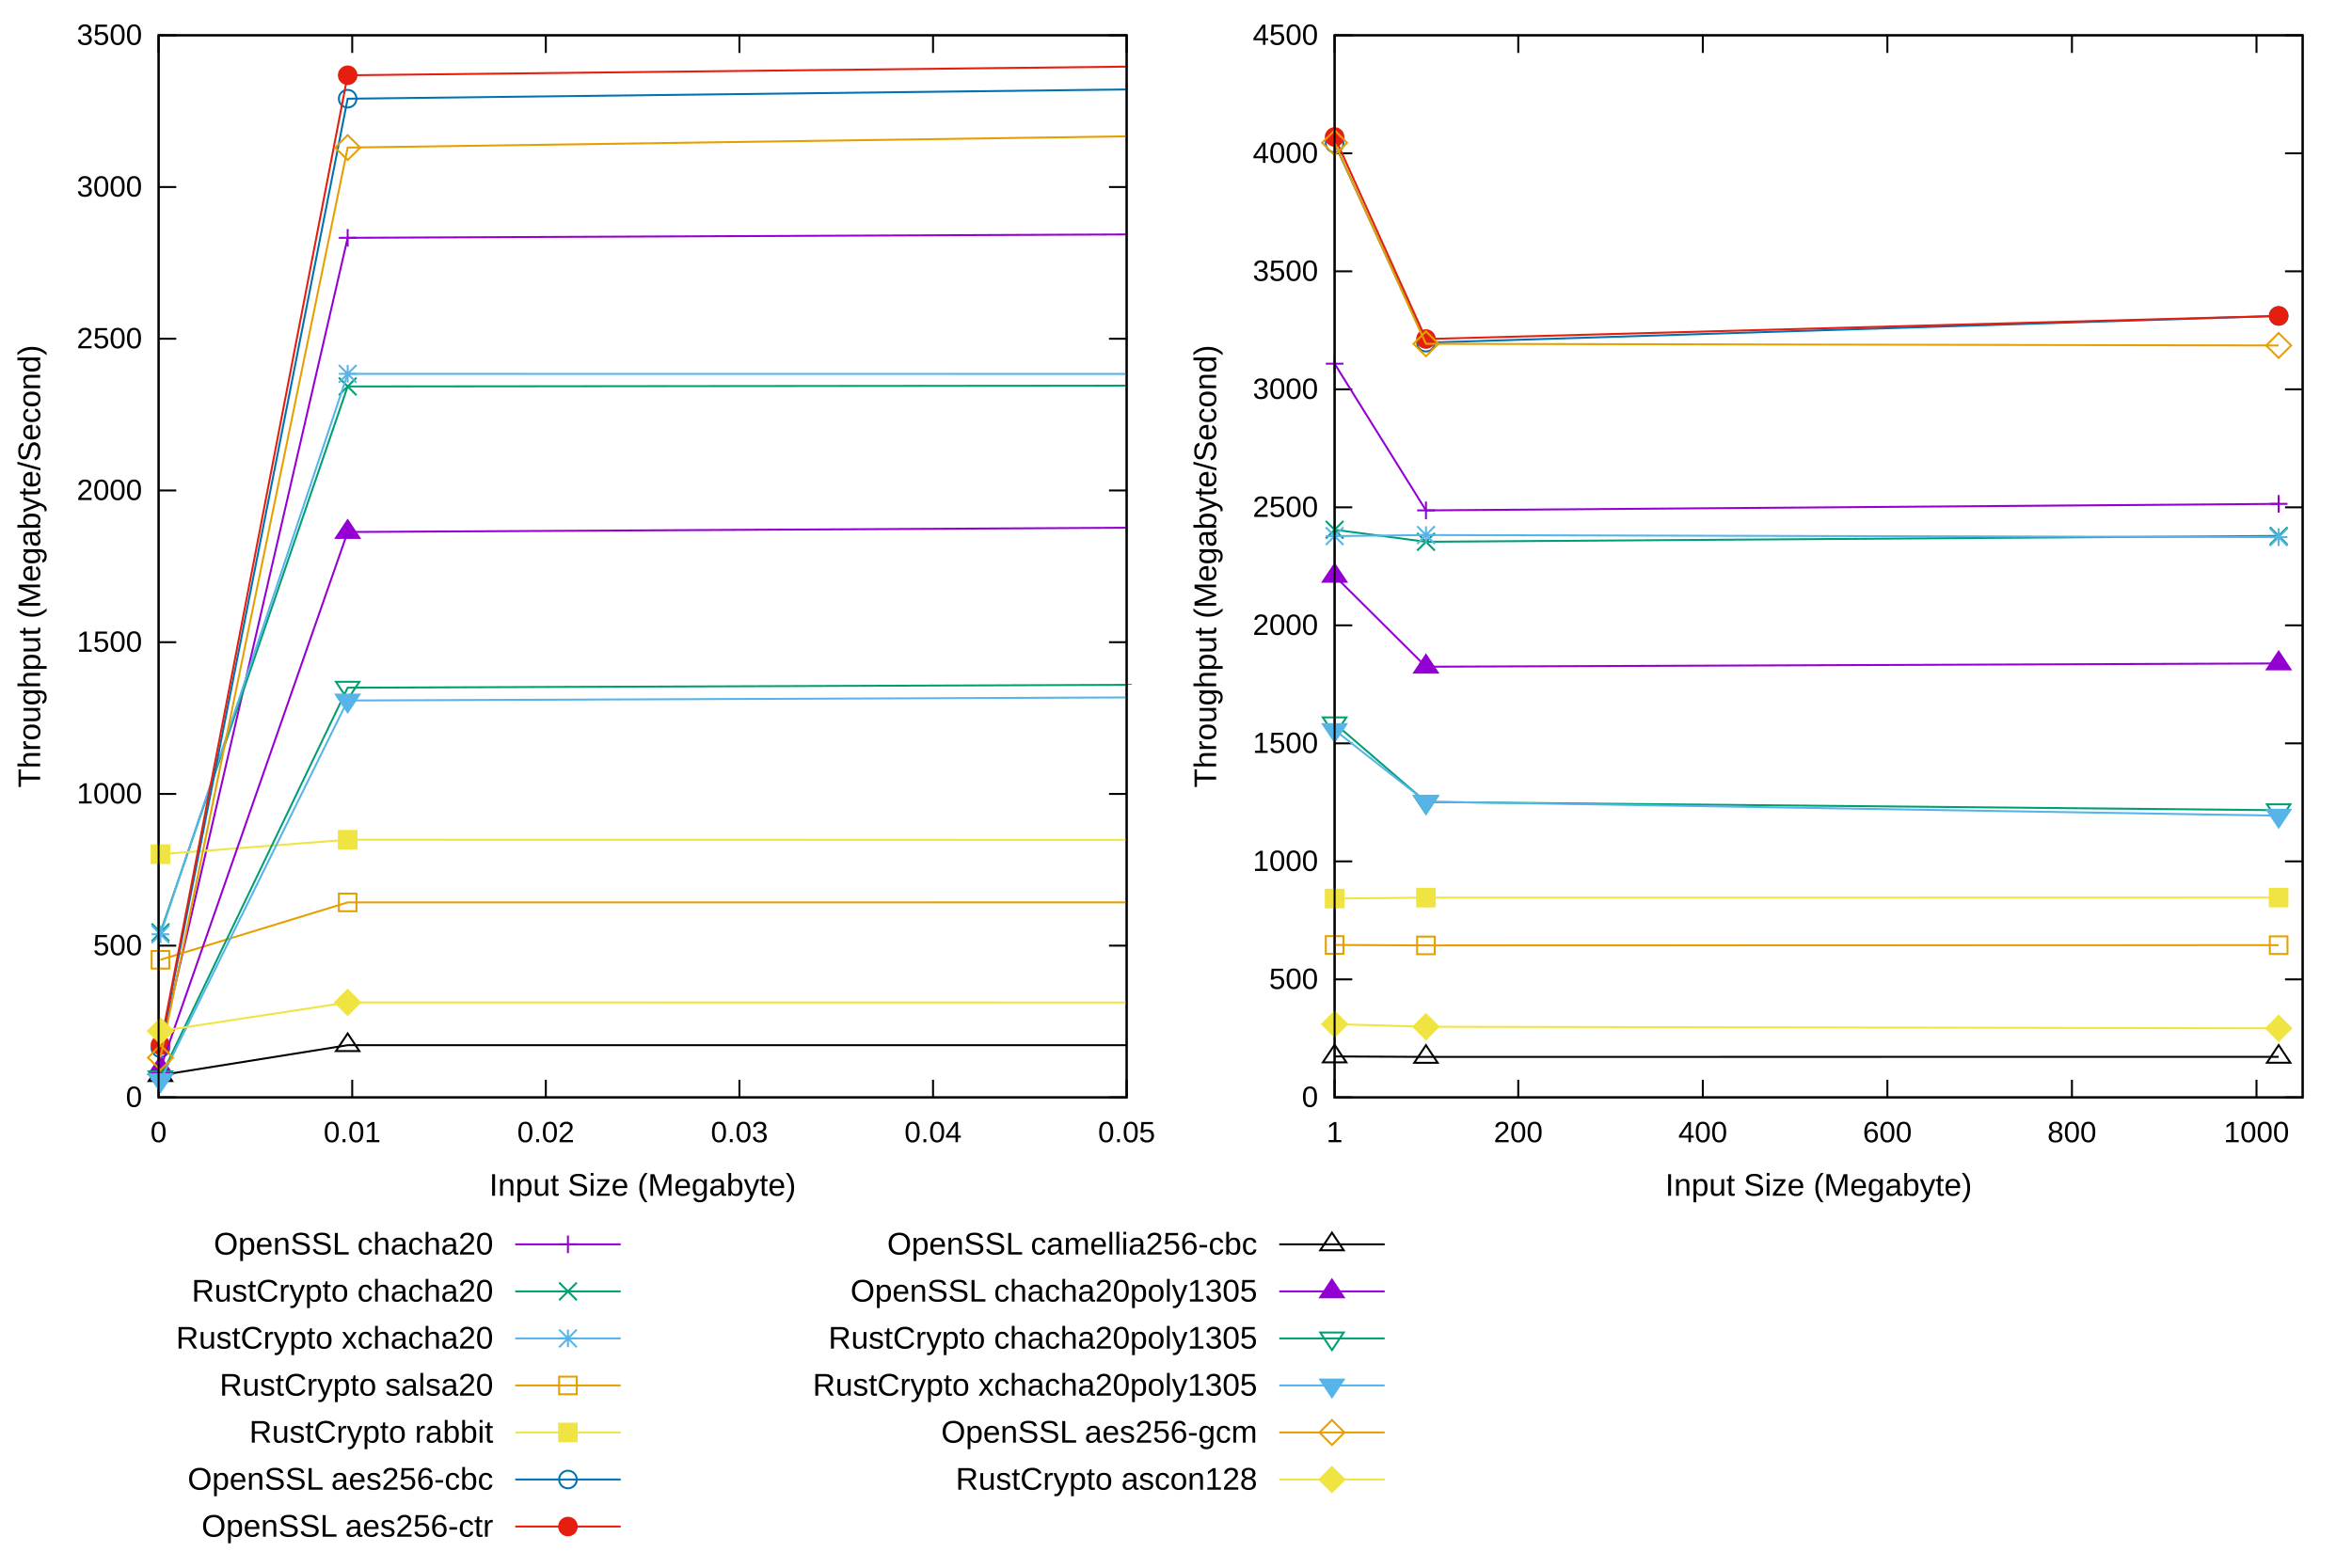
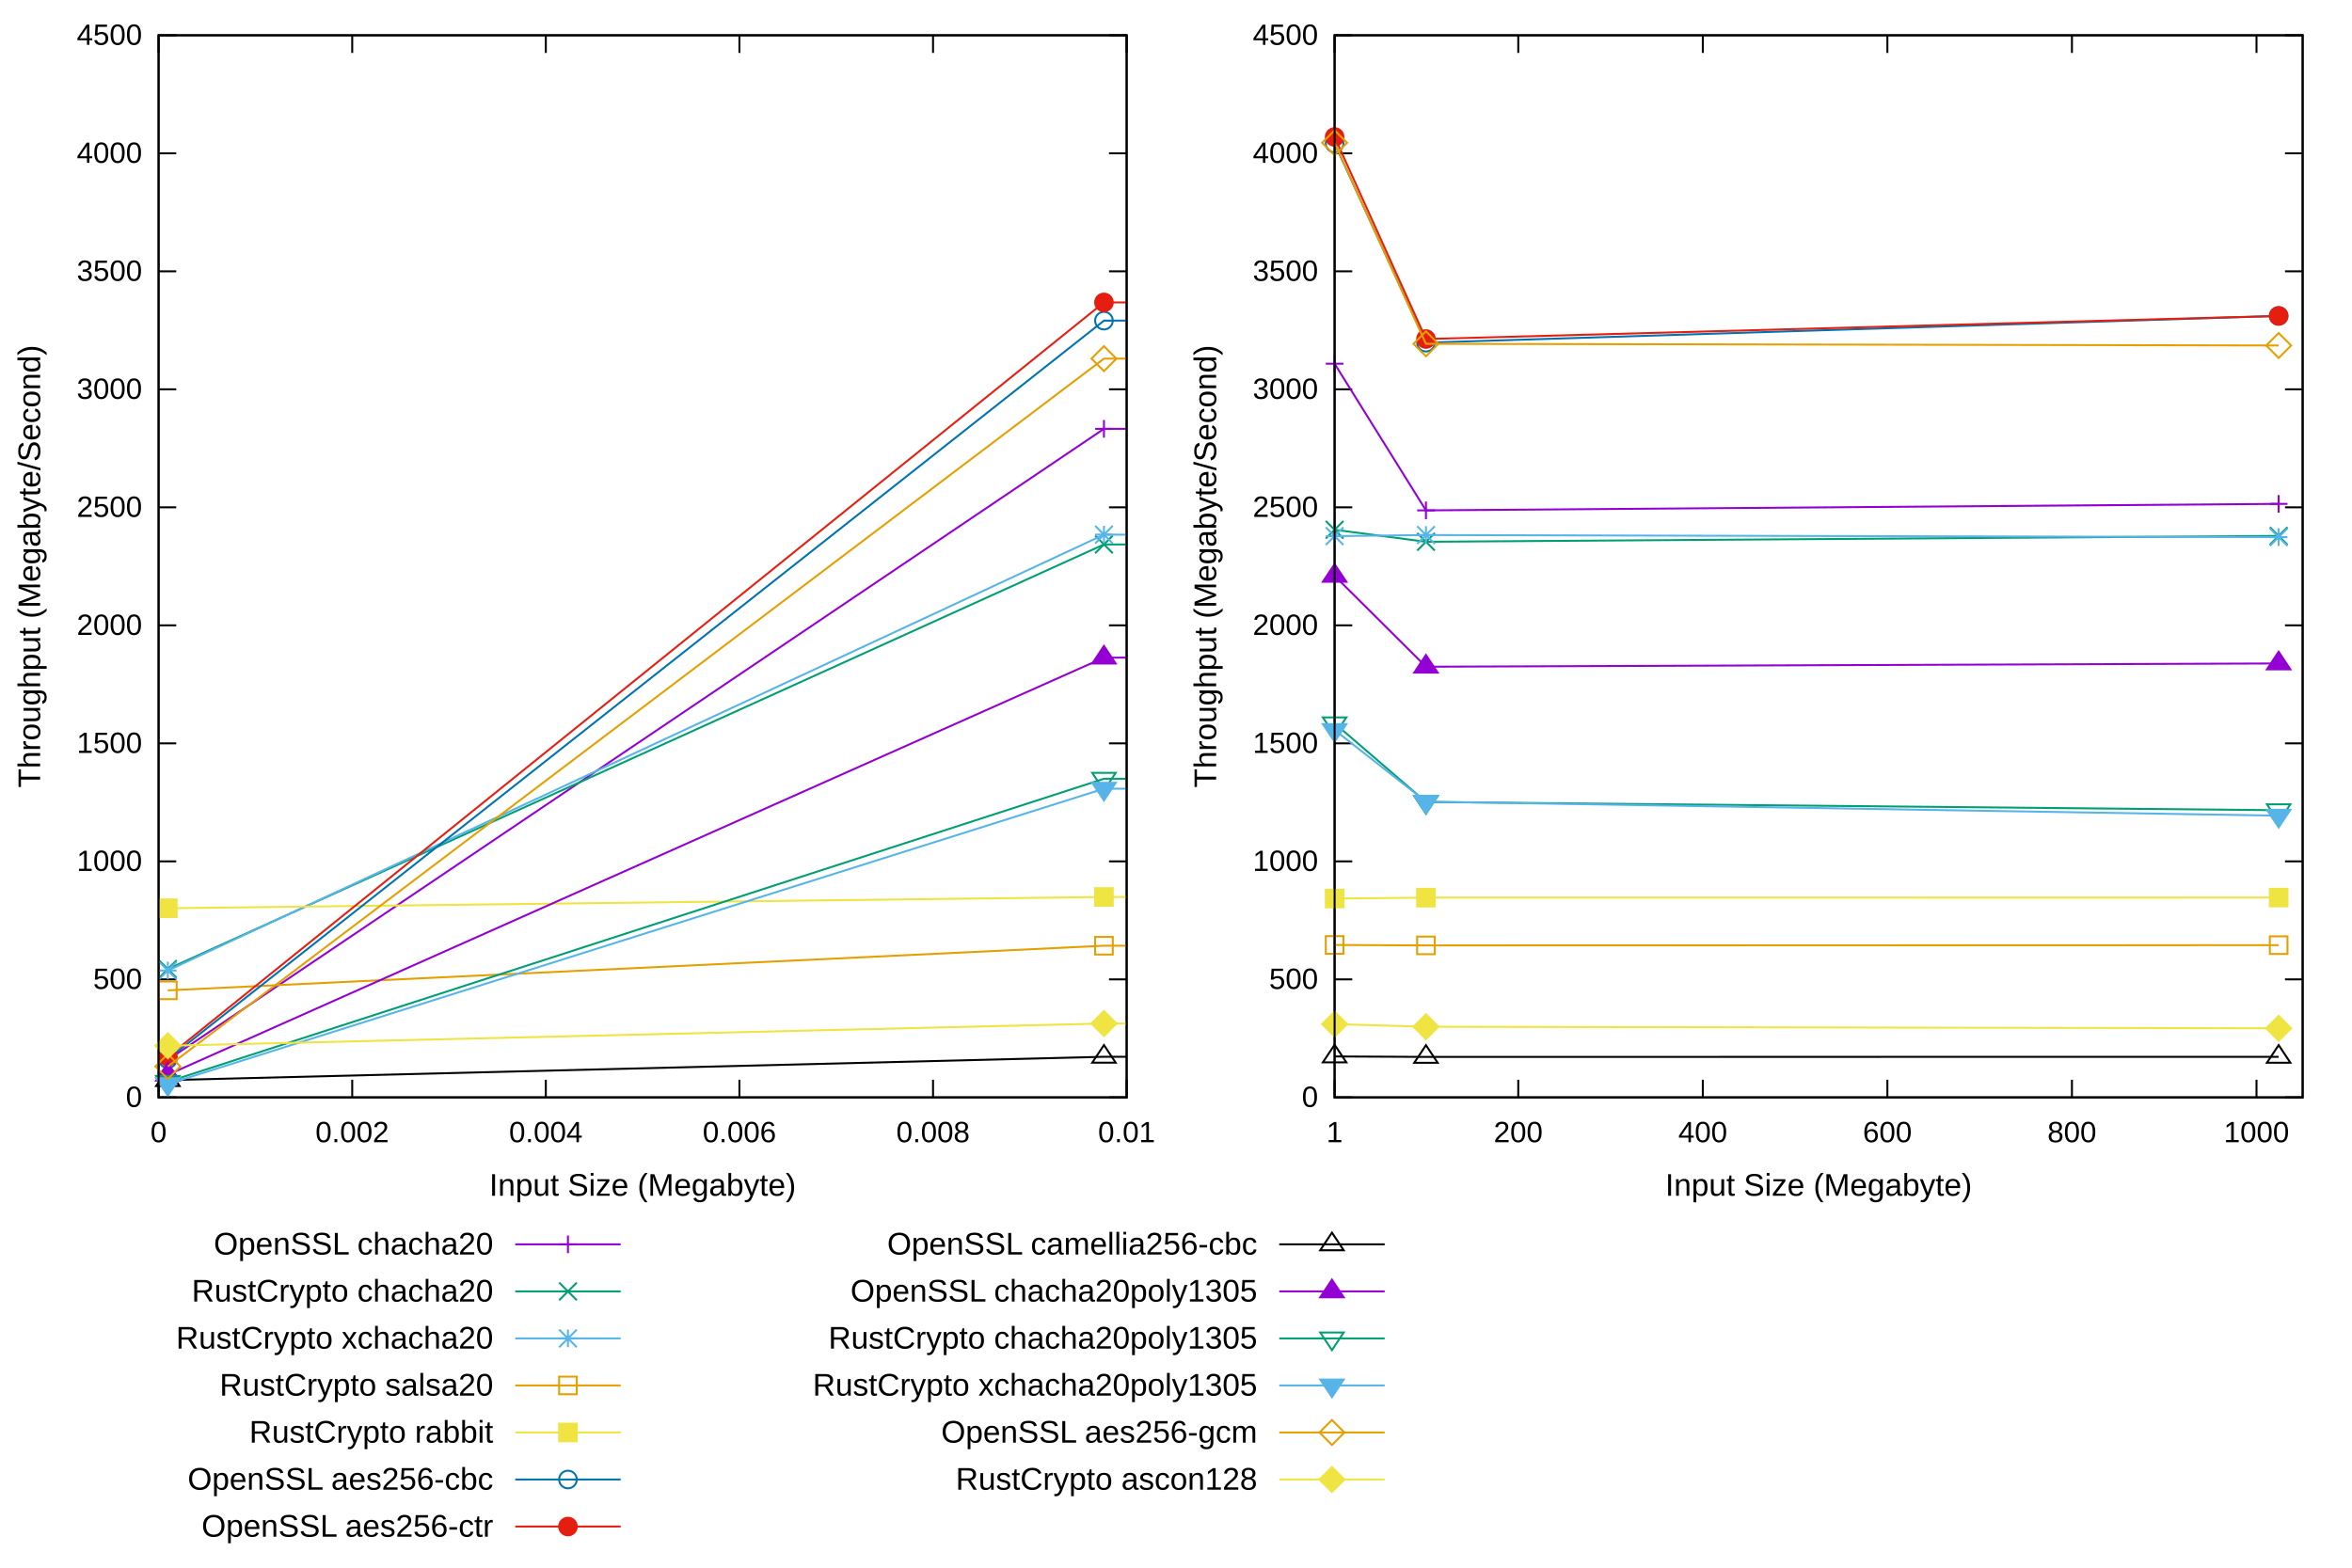
<svg xmlns="http://www.w3.org/2000/svg" xmlns:xlink="http://www.w3.org/1999/xlink" width="1200" height="800" viewBox="0 0 1200 800">
  <g id="gnuplot_canvas">
    <rect x="0" y="0" width="1200" height="800" fill="none" />
    <defs>
      <circle id="gpDot" r="0.5" stroke-width="0.5" stroke="currentColor" />
      <path id="gpPt0" stroke-width="0.222" stroke="currentColor" d="M-1,0 h2 M0,-1 v2" />
      <path id="gpPt1" stroke-width="0.222" stroke="currentColor" d="M-1,-1 L1,1 M1,-1 L-1,1" />
      <path id="gpPt2" stroke-width="0.222" stroke="currentColor" d="M-1,0 L1,0 M0,-1 L0,1 M-1,-1 L1,1 M-1,1 L1,-1" />
      <rect id="gpPt3" stroke-width="0.222" stroke="currentColor" x="-1" y="-1" width="2" height="2" />
      <rect id="gpPt4" stroke-width="0.222" stroke="currentColor" fill="currentColor" x="-1" y="-1" width="2" height="2" />
      <circle id="gpPt5" stroke-width="0.222" stroke="currentColor" cx="0" cy="0" r="1" />
      <use xlink:href="#gpPt5" id="gpPt6" fill="currentColor" stroke="none" />
      <path id="gpPt7" stroke-width="0.222" stroke="currentColor" d="M0,-1.33 L-1.33,0.67 L1.33,0.67 z" />
      <use xlink:href="#gpPt7" id="gpPt8" fill="currentColor" stroke="none" />
      <use xlink:href="#gpPt7" id="gpPt9" stroke="currentColor" transform="rotate(180)" />
      <use xlink:href="#gpPt9" id="gpPt10" fill="currentColor" stroke="none" />
      <use xlink:href="#gpPt3" id="gpPt11" stroke="currentColor" transform="rotate(45)" />
      <use xlink:href="#gpPt11" id="gpPt12" fill="currentColor" stroke="none" />
      <path id="gpPt13" stroke-width="0.222" stroke="currentColor" d="M0,1.330 L1.265,0.411 L0.782,-1.067 L-0.782,-1.076 L-1.265,0.411 z" />
      <use xlink:href="#gpPt13" id="gpPt14" fill="currentColor" stroke="none" />
      <filter id="textbox" filterUnits="objectBoundingBox" x="0" y="0" height="1" width="1">
        <feFlood flood-color="white" flood-opacity="1" result="bgnd" />
        <feComposite in="SourceGraphic" in2="bgnd" operator="atop" />
      </filter>
      <filter id="greybox" filterUnits="objectBoundingBox" x="0" y="0" height="1" width="1">
        <feFlood flood-color="lightgrey" flood-opacity="1" result="grey" />
        <feComposite in="SourceGraphic" in2="grey" operator="atop" />
      </filter>
    </defs>
    <g fill="none" color="white" stroke="black" stroke-width="1.00" stroke-linecap="butt" stroke-linejoin="miter">
</g>
    <g fill="none" color="black" stroke="currentColor" stroke-width="1.00" stroke-linecap="butt" stroke-linejoin="miter">
      <path stroke="black" d="M80.92,560.00 L89.92,560.00 M574.82,560.00 L565.82,560.00  " />
      <g transform="translate(72.53,564.88)" stroke="none" fill="black" font-family="Arial" font-size="15.00" text-anchor="end">
        <text>
          <tspan font-family="Arial"> 0</tspan>
        </text>
      </g>
    </g>
    <g fill="none" color="black" stroke="currentColor" stroke-width="1.00" stroke-linecap="butt" stroke-linejoin="miter">
-       <path stroke="black" d="M80.92,482.57 L89.92,482.57 M574.82,482.57 L565.82,482.57  " />
-       <g transform="translate(72.53,487.45)" stroke="none" fill="black" font-family="Arial" font-size="15.00" text-anchor="end">
+       <path stroke="black" d="M80.92,499.78 L89.92,499.78 M574.82,499.78 L565.82,499.78  " />
+       <g transform="translate(72.53,504.66)" stroke="none" fill="black" font-family="Arial" font-size="15.00" text-anchor="end">
        <text>
          <tspan font-family="Arial"> 500</tspan>
        </text>
      </g>
    </g>
    <g fill="none" color="black" stroke="currentColor" stroke-width="1.00" stroke-linecap="butt" stroke-linejoin="miter">
-       <path stroke="black" d="M80.92,405.15 L89.92,405.15 M574.82,405.15 L565.82,405.15  " />
-       <g transform="translate(72.53,410.03)" stroke="none" fill="black" font-family="Arial" font-size="15.00" text-anchor="end">
+       <path stroke="black" d="M80.92,439.56 L89.92,439.56 M574.82,439.56 L565.82,439.56  " />
+       <g transform="translate(72.53,444.44)" stroke="none" fill="black" font-family="Arial" font-size="15.00" text-anchor="end">
        <text>
          <tspan font-family="Arial"> 1000</tspan>
        </text>
      </g>
    </g>
    <g fill="none" color="black" stroke="currentColor" stroke-width="1.00" stroke-linecap="butt" stroke-linejoin="miter">
-       <path stroke="black" d="M80.92,327.72 L89.92,327.72 M574.82,327.72 L565.82,327.72  " />
-       <g transform="translate(72.53,332.60)" stroke="none" fill="black" font-family="Arial" font-size="15.00" text-anchor="end">
+       <path stroke="black" d="M80.92,379.34 L89.92,379.34 M574.82,379.34 L565.82,379.34  " />
+       <g transform="translate(72.53,384.22)" stroke="none" fill="black" font-family="Arial" font-size="15.00" text-anchor="end">
        <text>
          <tspan font-family="Arial"> 1500</tspan>
        </text>
      </g>
    </g>
    <g fill="none" color="black" stroke="currentColor" stroke-width="1.00" stroke-linecap="butt" stroke-linejoin="miter">
-       <path stroke="black" d="M80.92,250.29 L89.92,250.29 M574.82,250.29 L565.82,250.29  " />
-       <g transform="translate(72.53,255.17)" stroke="none" fill="black" font-family="Arial" font-size="15.00" text-anchor="end">
+       <path stroke="black" d="M80.92,319.12 L89.92,319.12 M574.82,319.12 L565.82,319.12  " />
+       <g transform="translate(72.53,324.00)" stroke="none" fill="black" font-family="Arial" font-size="15.00" text-anchor="end">
        <text>
          <tspan font-family="Arial"> 2000</tspan>
        </text>
      </g>
    </g>
    <g fill="none" color="black" stroke="currentColor" stroke-width="1.00" stroke-linecap="butt" stroke-linejoin="miter">
-       <path stroke="black" d="M80.92,172.86 L89.92,172.86 M574.82,172.86 L565.82,172.86  " />
-       <g transform="translate(72.53,177.74)" stroke="none" fill="black" font-family="Arial" font-size="15.00" text-anchor="end">
+       <path stroke="black" d="M80.92,258.89 L89.92,258.89 M574.82,258.89 L565.82,258.89  " />
+       <g transform="translate(72.53,263.77)" stroke="none" fill="black" font-family="Arial" font-size="15.00" text-anchor="end">
        <text>
          <tspan font-family="Arial"> 2500</tspan>
        </text>
      </g>
    </g>
    <g fill="none" color="black" stroke="currentColor" stroke-width="1.00" stroke-linecap="butt" stroke-linejoin="miter">
-       <path stroke="black" d="M80.92,95.44 L89.92,95.44 M574.82,95.44 L565.82,95.44  " />
-       <g transform="translate(72.53,100.32)" stroke="none" fill="black" font-family="Arial" font-size="15.00" text-anchor="end">
+       <path stroke="black" d="M80.92,198.67 L89.92,198.67 M574.82,198.67 L565.82,198.67  " />
+       <g transform="translate(72.53,203.55)" stroke="none" fill="black" font-family="Arial" font-size="15.00" text-anchor="end">
        <text>
          <tspan font-family="Arial"> 3000</tspan>
+         </text>
+       </g>
+     </g>
+     <g fill="none" color="black" stroke="currentColor" stroke-width="1.00" stroke-linecap="butt" stroke-linejoin="miter">
+       <path stroke="black" d="M80.92,138.45 L89.92,138.45 M574.82,138.45 L565.82,138.45  " />
+       <g transform="translate(72.53,143.33)" stroke="none" fill="black" font-family="Arial" font-size="15.00" text-anchor="end">
+         <text>
+           <tspan font-family="Arial"> 3500</tspan>
+         </text>
+       </g>
+     </g>
+     <g fill="none" color="black" stroke="currentColor" stroke-width="1.00" stroke-linecap="butt" stroke-linejoin="miter">
+       <path stroke="black" d="M80.92,78.23 L89.92,78.23 M574.82,78.23 L565.82,78.23  " />
+       <g transform="translate(72.53,83.11)" stroke="none" fill="black" font-family="Arial" font-size="15.00" text-anchor="end">
+         <text>
+           <tspan font-family="Arial"> 4000</tspan>
        </text>
      </g>
    </g>
    <g fill="none" color="black" stroke="currentColor" stroke-width="1.00" stroke-linecap="butt" stroke-linejoin="miter">
      <path stroke="black" d="M80.92,18.01 L89.92,18.01 M574.82,18.01 L565.82,18.01  " />
      <g transform="translate(72.53,22.89)" stroke="none" fill="black" font-family="Arial" font-size="15.00" text-anchor="end">
        <text>
-           <tspan font-family="Arial"> 3500</tspan>
+           <tspan font-family="Arial"> 4500</tspan>
        </text>
      </g>
    </g>
    <g fill="none" color="black" stroke="currentColor" stroke-width="1.00" stroke-linecap="butt" stroke-linejoin="miter">
      <path stroke="black" d="M80.92,560.00 L80.92,551.00 M80.92,18.01 L80.92,27.01  " />
      <g transform="translate(80.92,582.88)" stroke="none" fill="black" font-family="Arial" font-size="15.00" text-anchor="middle">
        <text>
          <tspan font-family="Arial"> 0</tspan>
        </text>
      </g>
    </g>
    <g fill="none" color="black" stroke="currentColor" stroke-width="1.00" stroke-linecap="butt" stroke-linejoin="miter">
      <path stroke="black" d="M179.70,560.00 L179.70,551.00 M179.70,18.01 L179.70,27.01  " />
      <g transform="translate(179.70,582.88)" stroke="none" fill="black" font-family="Arial" font-size="15.00" text-anchor="middle">
        <text>
-           <tspan font-family="Arial"> 0.01</tspan>
+           <tspan font-family="Arial"> 0.002</tspan>
        </text>
      </g>
    </g>
    <g fill="none" color="black" stroke="currentColor" stroke-width="1.00" stroke-linecap="butt" stroke-linejoin="miter">
      <path stroke="black" d="M278.48,560.00 L278.48,551.00 M278.48,18.01 L278.48,27.01  " />
      <g transform="translate(278.48,582.88)" stroke="none" fill="black" font-family="Arial" font-size="15.00" text-anchor="middle">
        <text>
-           <tspan font-family="Arial"> 0.02</tspan>
+           <tspan font-family="Arial"> 0.004</tspan>
        </text>
      </g>
    </g>
    <g fill="none" color="black" stroke="currentColor" stroke-width="1.00" stroke-linecap="butt" stroke-linejoin="miter">
      <path stroke="black" d="M377.26,560.00 L377.26,551.00 M377.26,18.01 L377.26,27.01  " />
      <g transform="translate(377.26,582.88)" stroke="none" fill="black" font-family="Arial" font-size="15.00" text-anchor="middle">
        <text>
-           <tspan font-family="Arial"> 0.03</tspan>
+           <tspan font-family="Arial"> 0.006</tspan>
        </text>
      </g>
    </g>
    <g fill="none" color="black" stroke="currentColor" stroke-width="1.00" stroke-linecap="butt" stroke-linejoin="miter">
      <path stroke="black" d="M476.04,560.00 L476.04,551.00 M476.04,18.01 L476.04,27.01  " />
      <g transform="translate(476.04,582.88)" stroke="none" fill="black" font-family="Arial" font-size="15.00" text-anchor="middle">
        <text>
-           <tspan font-family="Arial"> 0.04</tspan>
+           <tspan font-family="Arial"> 0.008</tspan>
        </text>
      </g>
    </g>
    <g fill="none" color="black" stroke="currentColor" stroke-width="1.00" stroke-linecap="butt" stroke-linejoin="miter">
      <path stroke="black" d="M574.82,560.00 L574.82,551.00 M574.82,18.01 L574.82,27.01  " />
      <g transform="translate(574.82,582.88)" stroke="none" fill="black" font-family="Arial" font-size="15.00" text-anchor="middle">
        <text>
-           <tspan font-family="Arial"> 0.05</tspan>
+           <tspan font-family="Arial"> 0.01</tspan>
        </text>
      </g>
    </g>
    <g fill="none" color="black" stroke="currentColor" stroke-width="1.00" stroke-linecap="butt" stroke-linejoin="miter">
</g>
    <g fill="none" color="black" stroke="currentColor" stroke-width="1.00" stroke-linecap="butt" stroke-linejoin="miter">
      <path stroke="black" d="M80.92,18.01 L80.92,560.00 L574.82,560.00 L574.82,18.01 L80.92,18.01 Z  " />
    </g>
    <g fill="none" color="black" stroke="currentColor" stroke-width="1.00" stroke-linecap="butt" stroke-linejoin="miter">
</g>
    <g id="gnuplot_plot_1a">
      <g fill="none" color="black" stroke="currentColor" stroke-width="1.00" stroke-linecap="butt" stroke-linejoin="miter">
        <g transform="translate(251.67,640.20)" stroke="none" fill="black" font-family="Arial" font-size="16.00" text-anchor="end">
          <text>
            <tspan font-family="Arial">OpenSSL chacha20</tspan>
          </text>
        </g>
      </g>
      <g fill="none" color="black" stroke="currentColor" stroke-width="1.00" stroke-linecap="butt" stroke-linejoin="miter">
-         <path stroke="rgb(148,   0, 211)" d="M262.87,635.00 L316.67,635.00 M81.86,535.40 L177.38,121.36 L574.82,119.63  " />
-         <use xlink:href="#gpPt0" transform="translate(81.86,535.40) scale(4.50)" color="rgb(148,   0, 211)" />
-         <use xlink:href="#gpPt0" transform="translate(177.38,121.36) scale(4.50)" color="rgb(148,   0, 211)" />
+         <path stroke="rgb(148,   0, 211)" d="M262.87,635.00 L316.67,635.00 M85.63,540.86 L563.24,218.84 L574.82,218.84  " />
+         <use xlink:href="#gpPt0" transform="translate(85.63,540.86) scale(4.50)" color="rgb(148,   0, 211)" />
+         <use xlink:href="#gpPt0" transform="translate(563.24,218.84) scale(4.50)" color="rgb(148,   0, 211)" />
        <use xlink:href="#gpPt0" transform="translate(289.77,635.00) scale(4.50)" color="rgb(148,   0, 211)" />
      </g>
    </g>
    <g id="gnuplot_plot_2a">
      <g fill="none" color="black" stroke="currentColor" stroke-width="1.00" stroke-linecap="butt" stroke-linejoin="miter">
        <g transform="translate(251.67,664.20)" stroke="none" fill="black" font-family="Arial" font-size="16.00" text-anchor="end">
          <text>
            <tspan font-family="Arial">RustCrypto chacha20</tspan>
          </text>
        </g>
      </g>
      <g fill="none" color="black" stroke="currentColor" stroke-width="1.00" stroke-linecap="butt" stroke-linejoin="miter">
-         <path stroke="rgb(  0, 158, 115)" d="M262.87,659.00 L316.67,659.00 M81.86,475.79 L177.38,197.21 L574.82,196.82  " />
-         <use xlink:href="#gpPt1" transform="translate(81.86,475.79) scale(4.50)" color="rgb(  0, 158, 115)" />
-         <use xlink:href="#gpPt1" transform="translate(177.38,197.21) scale(4.50)" color="rgb(  0, 158, 115)" />
+         <path stroke="rgb(  0, 158, 115)" d="M262.87,659.00 L316.67,659.00 M85.63,494.50 L563.24,277.83 L574.82,277.83  " />
+         <use xlink:href="#gpPt1" transform="translate(85.63,494.50) scale(4.50)" color="rgb(  0, 158, 115)" />
+         <use xlink:href="#gpPt1" transform="translate(563.24,277.83) scale(4.50)" color="rgb(  0, 158, 115)" />
        <use xlink:href="#gpPt1" transform="translate(289.77,659.00) scale(4.50)" color="rgb(  0, 158, 115)" />
      </g>
    </g>
    <g id="gnuplot_plot_3a">
      <g fill="none" color="black" stroke="currentColor" stroke-width="1.00" stroke-linecap="butt" stroke-linejoin="miter">
        <g transform="translate(251.67,688.20)" stroke="none" fill="black" font-family="Arial" font-size="16.00" text-anchor="end">
          <text>
            <tspan font-family="Arial">RustCrypto xchacha20</tspan>
          </text>
        </g>
      </g>
      <g fill="none" color="black" stroke="currentColor" stroke-width="1.00" stroke-linecap="butt" stroke-linejoin="miter">
-         <path stroke="rgb( 86, 180, 233)" d="M262.87,683.00 L316.67,683.00 M81.86,476.77 L177.38,190.78 L574.82,190.82  " />
-         <use xlink:href="#gpPt2" transform="translate(81.86,476.77) scale(4.50)" color="rgb( 86, 180, 233)" />
-         <use xlink:href="#gpPt2" transform="translate(177.38,190.78) scale(4.50)" color="rgb( 86, 180, 233)" />
+         <path stroke="rgb( 86, 180, 233)" d="M262.87,683.00 L316.67,683.00 M85.63,495.26 L563.24,272.83 L574.82,272.84  " />
+         <use xlink:href="#gpPt2" transform="translate(85.63,495.26) scale(4.50)" color="rgb( 86, 180, 233)" />
+         <use xlink:href="#gpPt2" transform="translate(563.24,272.83) scale(4.50)" color="rgb( 86, 180, 233)" />
        <use xlink:href="#gpPt2" transform="translate(289.77,683.00) scale(4.50)" color="rgb( 86, 180, 233)" />
      </g>
    </g>
    <g id="gnuplot_plot_4a">
      <g fill="none" color="black" stroke="currentColor" stroke-width="1.00" stroke-linecap="butt" stroke-linejoin="miter">
        <g transform="translate(251.67,712.20)" stroke="none" fill="black" font-family="Arial" font-size="16.00" text-anchor="end">
          <text>
            <tspan font-family="Arial">RustCrypto salsa20</tspan>
          </text>
        </g>
      </g>
      <g fill="none" color="black" stroke="currentColor" stroke-width="1.00" stroke-linecap="butt" stroke-linejoin="miter">
-         <path stroke="rgb(230, 159,   0)" d="M262.87,707.00 L316.67,707.00 M81.86,489.77 L177.38,460.50 L574.82,460.48  " />
-         <use xlink:href="#gpPt3" transform="translate(81.86,489.77) scale(4.50)" color="rgb(230, 159,   0)" />
-         <use xlink:href="#gpPt3" transform="translate(177.38,460.50) scale(4.50)" color="rgb(230, 159,   0)" />
+         <path stroke="rgb(230, 159,   0)" d="M262.87,707.00 L316.67,707.00 M85.63,505.38 L563.24,482.61 L574.82,482.61  " />
+         <use xlink:href="#gpPt3" transform="translate(85.63,505.38) scale(4.50)" color="rgb(230, 159,   0)" />
+         <use xlink:href="#gpPt3" transform="translate(563.24,482.61) scale(4.50)" color="rgb(230, 159,   0)" />
        <use xlink:href="#gpPt3" transform="translate(289.77,707.00) scale(4.50)" color="rgb(230, 159,   0)" />
      </g>
    </g>
    <g id="gnuplot_plot_5a">
      <g fill="none" color="black" stroke="currentColor" stroke-width="1.00" stroke-linecap="butt" stroke-linejoin="miter">
        <g transform="translate(251.67,736.20)" stroke="none" fill="black" font-family="Arial" font-size="16.00" text-anchor="end">
          <text>
            <tspan font-family="Arial">RustCrypto rabbit</tspan>
          </text>
        </g>
      </g>
      <g fill="none" color="black" stroke="currentColor" stroke-width="1.00" stroke-linecap="butt" stroke-linejoin="miter">
-         <path stroke="rgb(240, 228,  66)" d="M262.87,731.00 L316.67,731.00 M81.86,435.90 L177.38,428.51 L574.82,428.56  " />
-         <use xlink:href="#gpPt4" transform="translate(81.86,435.90) scale(4.50)" color="rgb(240, 228,  66)" />
-         <use xlink:href="#gpPt4" transform="translate(177.38,428.51) scale(4.50)" color="rgb(240, 228,  66)" />
+         <path stroke="rgb(240, 228,  66)" d="M262.87,731.00 L316.67,731.00 M85.63,463.48 L563.24,457.73 L574.82,457.74  " />
+         <use xlink:href="#gpPt4" transform="translate(85.63,463.48) scale(4.50)" color="rgb(240, 228,  66)" />
+         <use xlink:href="#gpPt4" transform="translate(563.24,457.73) scale(4.50)" color="rgb(240, 228,  66)" />
        <use xlink:href="#gpPt4" transform="translate(289.77,731.00) scale(4.50)" color="rgb(240, 228,  66)" />
      </g>
    </g>
    <g id="gnuplot_plot_6a">
      <g fill="none" color="black" stroke="currentColor" stroke-width="1.00" stroke-linecap="butt" stroke-linejoin="miter">
        <g transform="translate(251.67,760.20)" stroke="none" fill="black" font-family="Arial" font-size="16.00" text-anchor="end">
          <text>
            <tspan font-family="Arial">OpenSSL aes256-cbc</tspan>
          </text>
        </g>
      </g>
      <g fill="none" color="black" stroke="currentColor" stroke-width="1.00" stroke-linecap="butt" stroke-linejoin="miter">
-         <path stroke="rgb(  0, 114, 178)" d="M262.87,755.00 L316.67,755.00 M81.86,534.91 L177.38,50.37 L574.82,45.65  " />
-         <use xlink:href="#gpPt5" transform="translate(81.86,534.91) scale(4.50)" color="rgb(  0, 114, 178)" />
-         <use xlink:href="#gpPt5" transform="translate(177.38,50.37) scale(4.50)" color="rgb(  0, 114, 178)" />
+         <path stroke="rgb(  0, 114, 178)" d="M262.87,755.00 L316.67,755.00 M85.63,540.49 L563.24,163.62 L574.82,163.60  " />
+         <use xlink:href="#gpPt5" transform="translate(85.63,540.49) scale(4.50)" color="rgb(  0, 114, 178)" />
+         <use xlink:href="#gpPt5" transform="translate(563.24,163.62) scale(4.50)" color="rgb(  0, 114, 178)" />
        <use xlink:href="#gpPt5" transform="translate(289.77,755.00) scale(4.50)" color="rgb(  0, 114, 178)" />
      </g>
    </g>
    <g id="gnuplot_plot_7a">
      <g fill="none" color="black" stroke="currentColor" stroke-width="1.00" stroke-linecap="butt" stroke-linejoin="miter">
        <g transform="translate(251.67,784.20)" stroke="none" fill="black" font-family="Arial" font-size="16.00" text-anchor="end">
          <text>
            <tspan font-family="Arial">OpenSSL aes256-ctr</tspan>
          </text>
        </g>
      </g>
      <g fill="none" color="black" stroke="currentColor" stroke-width="1.00" stroke-linecap="butt" stroke-linejoin="miter">
-         <path stroke="rgb(229,  30,  16)" d="M262.87,779.00 L316.67,779.00 M81.86,533.33 L177.38,38.41 L574.82,34.00  " />
-         <use xlink:href="#gpPt6" transform="translate(81.86,533.33) scale(4.50)" color="rgb(229,  30,  16)" />
-         <use xlink:href="#gpPt6" transform="translate(177.38,38.41) scale(4.50)" color="rgb(229,  30,  16)" />
+         <path stroke="rgb(229,  30,  16)" d="M262.87,779.00 L316.67,779.00 M85.63,539.26 L563.24,154.32 L574.82,154.31  " />
+         <use xlink:href="#gpPt6" transform="translate(85.63,539.26) scale(4.50)" color="rgb(229,  30,  16)" />
+         <use xlink:href="#gpPt6" transform="translate(563.24,154.32) scale(4.50)" color="rgb(229,  30,  16)" />
        <use xlink:href="#gpPt6" transform="translate(289.77,779.00) scale(4.50)" color="rgb(229,  30,  16)" />
      </g>
    </g>
    <g id="gnuplot_plot_8a">
      <g fill="none" color="black" stroke="currentColor" stroke-width="1.00" stroke-linecap="butt" stroke-linejoin="miter">
        <g transform="translate(641.47,640.20)" stroke="none" fill="black" font-family="Arial" font-size="16.00" text-anchor="end">
          <text>
            <tspan font-family="Arial">OpenSSL camellia256-cbc</tspan>
          </text>
        </g>
      </g>
      <g fill="none" color="black" stroke="currentColor" stroke-width="1.00" stroke-linecap="butt" stroke-linejoin="miter">
-         <path stroke="rgb(  0,   0,   0)" d="M652.67,635.00 L706.47,635.00 M81.86,548.66 L177.38,533.36 L574.82,533.36  " />
-         <use xlink:href="#gpPt7" transform="translate(81.86,548.66) scale(4.50)" color="rgb(  0,   0,   0)" />
-         <use xlink:href="#gpPt7" transform="translate(177.38,533.36) scale(4.50)" color="rgb(  0,   0,   0)" />
+         <path stroke="rgb(  0,   0,   0)" d="M652.67,635.00 L706.47,635.00 M85.63,551.18 L563.24,539.28 L574.82,539.28  " />
+         <use xlink:href="#gpPt7" transform="translate(85.63,551.18) scale(4.50)" color="rgb(  0,   0,   0)" />
+         <use xlink:href="#gpPt7" transform="translate(563.24,539.28) scale(4.50)" color="rgb(  0,   0,   0)" />
        <use xlink:href="#gpPt7" transform="translate(679.57,635.00) scale(4.50)" color="rgb(  0,   0,   0)" />
      </g>
    </g>
    <g id="gnuplot_plot_9a">
      <g fill="none" color="black" stroke="currentColor" stroke-width="1.00" stroke-linecap="butt" stroke-linejoin="miter">
        <g transform="translate(641.47,664.20)" stroke="none" fill="black" font-family="Arial" font-size="16.00" text-anchor="end">
          <text>
            <tspan font-family="Arial">OpenSSL chacha20poly1305</tspan>
          </text>
        </g>
      </g>
      <g fill="none" color="black" stroke="currentColor" stroke-width="1.00" stroke-linecap="butt" stroke-linejoin="miter">
-         <path stroke="rgb(148,   0, 211)" d="M652.67,659.00 L706.47,659.00 M81.86,545.17 L177.38,271.48 L574.82,269.30  " />
-         <use xlink:href="#gpPt8" transform="translate(81.86,545.17) scale(4.50)" color="rgb(148,   0, 211)" />
-         <use xlink:href="#gpPt8" transform="translate(177.38,271.48) scale(4.50)" color="rgb(148,   0, 211)" />
+         <path stroke="rgb(148,   0, 211)" d="M652.67,659.00 L706.47,659.00 M85.63,548.46 L563.24,335.60 L574.82,335.60  " />
+         <use xlink:href="#gpPt8" transform="translate(85.63,548.46) scale(4.50)" color="rgb(148,   0, 211)" />
+         <use xlink:href="#gpPt8" transform="translate(563.24,335.60) scale(4.50)" color="rgb(148,   0, 211)" />
        <use xlink:href="#gpPt8" transform="translate(679.57,659.00) scale(4.50)" color="rgb(148,   0, 211)" />
      </g>
    </g>
    <g id="gnuplot_plot_10a">
      <g fill="none" color="black" stroke="currentColor" stroke-width="1.00" stroke-linecap="butt" stroke-linejoin="miter">
        <g transform="translate(641.47,688.20)" stroke="none" fill="black" font-family="Arial" font-size="16.00" text-anchor="end">
          <text>
            <tspan font-family="Arial">RustCrypto chacha20poly1305</tspan>
          </text>
        </g>
      </g>
      <g fill="none" color="black" stroke="currentColor" stroke-width="1.00" stroke-linecap="butt" stroke-linejoin="miter">
-         <path stroke="rgb(  0, 158, 115)" d="M652.67,683.00 L706.47,683.00 M81.86,549.79 L177.38,350.94 L574.82,349.47  " />
-         <use xlink:href="#gpPt9" transform="translate(81.86,549.79) scale(4.50)" color="rgb(  0, 158, 115)" />
-         <use xlink:href="#gpPt9" transform="translate(177.38,350.94) scale(4.50)" color="rgb(  0, 158, 115)" />
+         <path stroke="rgb(  0, 158, 115)" d="M652.67,683.00 L706.47,683.00 M85.63,552.06 L563.24,397.40 L574.82,397.40  " />
+         <use xlink:href="#gpPt9" transform="translate(85.63,552.06) scale(4.50)" color="rgb(  0, 158, 115)" />
+         <use xlink:href="#gpPt9" transform="translate(563.24,397.40) scale(4.50)" color="rgb(  0, 158, 115)" />
        <use xlink:href="#gpPt9" transform="translate(679.57,683.00) scale(4.50)" color="rgb(  0, 158, 115)" />
      </g>
    </g>
    <g id="gnuplot_plot_11a">
      <g fill="none" color="black" stroke="currentColor" stroke-width="1.00" stroke-linecap="butt" stroke-linejoin="miter">
        <g transform="translate(641.47,712.20)" stroke="none" fill="black" font-family="Arial" font-size="16.00" text-anchor="end">
          <text>
            <tspan font-family="Arial">RustCrypto xchacha20poly1305</tspan>
          </text>
        </g>
      </g>
      <g fill="none" color="black" stroke="currentColor" stroke-width="1.00" stroke-linecap="butt" stroke-linejoin="miter">
-         <path stroke="rgb( 86, 180, 233)" d="M652.67,707.00 L706.47,707.00 M81.86,551.22 L177.38,357.47 L574.82,355.91  " />
-         <use xlink:href="#gpPt10" transform="translate(81.86,551.22) scale(4.50)" color="rgb( 86, 180, 233)" />
-         <use xlink:href="#gpPt10" transform="translate(177.38,357.47) scale(4.50)" color="rgb( 86, 180, 233)" />
+         <path stroke="rgb( 86, 180, 233)" d="M652.67,707.00 L706.47,707.00 M85.63,553.17 L563.24,402.48 L574.82,402.48  " />
+         <use xlink:href="#gpPt10" transform="translate(85.63,553.17) scale(4.50)" color="rgb( 86, 180, 233)" />
+         <use xlink:href="#gpPt10" transform="translate(563.24,402.48) scale(4.50)" color="rgb( 86, 180, 233)" />
        <use xlink:href="#gpPt10" transform="translate(679.57,707.00) scale(4.50)" color="rgb( 86, 180, 233)" />
      </g>
    </g>
    <g id="gnuplot_plot_12a">
      <g fill="none" color="black" stroke="currentColor" stroke-width="1.00" stroke-linecap="butt" stroke-linejoin="miter">
        <g transform="translate(641.47,736.20)" stroke="none" fill="black" font-family="Arial" font-size="16.00" text-anchor="end">
          <text>
            <tspan font-family="Arial">OpenSSL aes256-gcm</tspan>
          </text>
        </g>
      </g>
      <g fill="none" color="black" stroke="currentColor" stroke-width="1.00" stroke-linecap="butt" stroke-linejoin="miter">
-         <path stroke="rgb(230, 159,   0)" d="M652.67,731.00 L706.47,731.00 M81.86,539.71 L177.38,75.31 L574.82,69.56  " />
-         <use xlink:href="#gpPt11" transform="translate(81.86,539.71) scale(4.50)" color="rgb(230, 159,   0)" />
-         <use xlink:href="#gpPt11" transform="translate(177.38,75.31) scale(4.50)" color="rgb(230, 159,   0)" />
+         <path stroke="rgb(230, 159,   0)" d="M652.67,731.00 L706.47,731.00 M85.63,544.22 L563.24,183.02 L574.82,183.00  " />
+         <use xlink:href="#gpPt11" transform="translate(85.63,544.22) scale(4.50)" color="rgb(230, 159,   0)" />
+         <use xlink:href="#gpPt11" transform="translate(563.24,183.02) scale(4.50)" color="rgb(230, 159,   0)" />
        <use xlink:href="#gpPt11" transform="translate(679.57,731.00) scale(4.50)" color="rgb(230, 159,   0)" />
      </g>
    </g>
    <g id="gnuplot_plot_13a">
      <g fill="none" color="black" stroke="currentColor" stroke-width="1.00" stroke-linecap="butt" stroke-linejoin="miter">
        <g transform="translate(641.47,760.20)" stroke="none" fill="black" font-family="Arial" font-size="16.00" text-anchor="end">
          <text>
            <tspan font-family="Arial">RustCrypto ascon128</tspan>
          </text>
        </g>
      </g>
      <g fill="none" color="black" stroke="currentColor" stroke-width="1.00" stroke-linecap="butt" stroke-linejoin="miter">
-         <path stroke="rgb(240, 228,  66)" d="M652.67,755.00 L706.47,755.00 M81.86,526.13 L177.38,511.54 L574.82,511.56  " />
-         <use xlink:href="#gpPt12" transform="translate(81.86,526.13) scale(4.50)" color="rgb(240, 228,  66)" />
-         <use xlink:href="#gpPt12" transform="translate(177.38,511.54) scale(4.50)" color="rgb(240, 228,  66)" />
+         <path stroke="rgb(240, 228,  66)" d="M652.67,755.00 L706.47,755.00 M85.63,533.65 L563.24,522.31 L574.82,522.32  " />
+         <use xlink:href="#gpPt12" transform="translate(85.63,533.65) scale(4.50)" color="rgb(240, 228,  66)" />
+         <use xlink:href="#gpPt12" transform="translate(563.24,522.31) scale(4.50)" color="rgb(240, 228,  66)" />
        <use xlink:href="#gpPt12" transform="translate(679.57,755.00) scale(4.50)" color="rgb(240, 228,  66)" />
      </g>
    </g>
    <g fill="none" color="white" stroke="rgb(240, 228,  66)" stroke-width="2.00" stroke-linecap="butt" stroke-linejoin="miter">
</g>
    <g fill="none" color="black" stroke="currentColor" stroke-width="2.00" stroke-linecap="butt" stroke-linejoin="miter">
</g>
    <g fill="none" color="black" stroke="black" stroke-width="1.00" stroke-linecap="butt" stroke-linejoin="miter">
</g>
    <g fill="none" color="black" stroke="currentColor" stroke-width="1.00" stroke-linecap="butt" stroke-linejoin="miter">
      <path stroke="black" d="M80.92,18.01 L80.92,560.00 L574.82,560.00 L574.82,18.01 L80.92,18.01 Z  " />
      <g transform="translate(20.48,289.01) rotate(270.00)" stroke="none" fill="black" font-family="Arial" font-size="16.00" text-anchor="middle">
        <text>
          <tspan font-family="Arial">Throughput (Megabyte/Second)</tspan>
        </text>
      </g>
    </g>
    <g fill="none" color="black" stroke="currentColor" stroke-width="1.00" stroke-linecap="butt" stroke-linejoin="miter">
      <g transform="translate(327.87,610.20)" stroke="none" fill="black" font-family="Arial" font-size="16.00" text-anchor="middle">
        <text>
          <tspan font-family="Arial">Input Size (Megabyte)</tspan>
        </text>
      </g>
    </g>
    <g fill="none" color="black" stroke="currentColor" stroke-width="1.00" stroke-linecap="butt" stroke-linejoin="miter">
</g>
    <g fill="none" color="black" stroke="currentColor" stroke-width="1.00" stroke-linecap="butt" stroke-linejoin="miter">
</g>
    <g fill="none" color="black" stroke="currentColor" stroke-width="1.00" stroke-linecap="butt" stroke-linejoin="miter">
      <path stroke="black" d="M680.92,560.00 L689.92,560.00 M1174.82,560.00 L1165.82,560.00  " />
      <g transform="translate(672.53,564.88)" stroke="none" fill="black" font-family="Arial" font-size="15.00" text-anchor="end">
        <text>
          <tspan font-family="Arial"> 0</tspan>
        </text>
      </g>
    </g>
    <g fill="none" color="black" stroke="currentColor" stroke-width="1.00" stroke-linecap="butt" stroke-linejoin="miter">
      <path stroke="black" d="M680.92,499.78 L689.92,499.78 M1174.82,499.78 L1165.82,499.78  " />
      <g transform="translate(672.53,504.66)" stroke="none" fill="black" font-family="Arial" font-size="15.00" text-anchor="end">
        <text>
          <tspan font-family="Arial"> 500</tspan>
        </text>
      </g>
    </g>
    <g fill="none" color="black" stroke="currentColor" stroke-width="1.00" stroke-linecap="butt" stroke-linejoin="miter">
      <path stroke="black" d="M680.92,439.56 L689.92,439.56 M1174.82,439.56 L1165.82,439.56  " />
      <g transform="translate(672.53,444.44)" stroke="none" fill="black" font-family="Arial" font-size="15.00" text-anchor="end">
        <text>
          <tspan font-family="Arial"> 1000</tspan>
        </text>
      </g>
    </g>
    <g fill="none" color="black" stroke="currentColor" stroke-width="1.00" stroke-linecap="butt" stroke-linejoin="miter">
      <path stroke="black" d="M680.92,379.34 L689.92,379.34 M1174.82,379.34 L1165.82,379.34  " />
      <g transform="translate(672.53,384.22)" stroke="none" fill="black" font-family="Arial" font-size="15.00" text-anchor="end">
        <text>
          <tspan font-family="Arial"> 1500</tspan>
        </text>
      </g>
    </g>
    <g fill="none" color="black" stroke="currentColor" stroke-width="1.00" stroke-linecap="butt" stroke-linejoin="miter">
      <path stroke="black" d="M680.92,319.12 L689.92,319.12 M1174.82,319.12 L1165.82,319.12  " />
      <g transform="translate(672.53,324.00)" stroke="none" fill="black" font-family="Arial" font-size="15.00" text-anchor="end">
        <text>
          <tspan font-family="Arial"> 2000</tspan>
        </text>
      </g>
    </g>
    <g fill="none" color="black" stroke="currentColor" stroke-width="1.00" stroke-linecap="butt" stroke-linejoin="miter">
      <path stroke="black" d="M680.92,258.89 L689.92,258.89 M1174.82,258.89 L1165.82,258.89  " />
      <g transform="translate(672.53,263.77)" stroke="none" fill="black" font-family="Arial" font-size="15.00" text-anchor="end">
        <text>
          <tspan font-family="Arial"> 2500</tspan>
        </text>
      </g>
    </g>
    <g fill="none" color="black" stroke="currentColor" stroke-width="1.00" stroke-linecap="butt" stroke-linejoin="miter">
      <path stroke="black" d="M680.92,198.67 L689.92,198.67 M1174.82,198.67 L1165.82,198.67  " />
      <g transform="translate(672.53,203.55)" stroke="none" fill="black" font-family="Arial" font-size="15.00" text-anchor="end">
        <text>
          <tspan font-family="Arial"> 3000</tspan>
        </text>
      </g>
    </g>
    <g fill="none" color="black" stroke="currentColor" stroke-width="1.00" stroke-linecap="butt" stroke-linejoin="miter">
      <path stroke="black" d="M680.92,138.45 L689.92,138.45 M1174.82,138.45 L1165.82,138.45  " />
      <g transform="translate(672.53,143.33)" stroke="none" fill="black" font-family="Arial" font-size="15.00" text-anchor="end">
        <text>
          <tspan font-family="Arial"> 3500</tspan>
        </text>
      </g>
    </g>
    <g fill="none" color="black" stroke="currentColor" stroke-width="1.00" stroke-linecap="butt" stroke-linejoin="miter">
      <path stroke="black" d="M680.92,78.23 L689.92,78.23 M1174.82,78.23 L1165.82,78.23  " />
      <g transform="translate(672.53,83.11)" stroke="none" fill="black" font-family="Arial" font-size="15.00" text-anchor="end">
        <text>
          <tspan font-family="Arial"> 4000</tspan>
        </text>
      </g>
    </g>
    <g fill="none" color="black" stroke="currentColor" stroke-width="1.00" stroke-linecap="butt" stroke-linejoin="miter">
      <path stroke="black" d="M680.92,18.01 L689.92,18.01 M1174.82,18.01 L1165.82,18.01  " />
      <g transform="translate(672.53,22.89)" stroke="none" fill="black" font-family="Arial" font-size="15.00" text-anchor="end">
        <text>
          <tspan font-family="Arial"> 4500</tspan>
        </text>
      </g>
    </g>
    <g fill="none" color="black" stroke="currentColor" stroke-width="1.00" stroke-linecap="butt" stroke-linejoin="miter">
      <path stroke="black" d="M680.92,560.00 L680.92,551.00 M680.92,18.01 L680.92,27.01  " />
      <g transform="translate(680.92,582.88)" stroke="none" fill="black" font-family="Arial" font-size="15.00" text-anchor="middle">
        <text>
          <tspan font-family="Arial">1</tspan>
        </text>
      </g>
    </g>
    <g fill="none" color="black" stroke="currentColor" stroke-width="1.00" stroke-linecap="butt" stroke-linejoin="miter">
      <path stroke="black" d="M774.62,560.00 L774.62,551.00 M774.62,18.01 L774.62,27.01  " />
      <g transform="translate(774.62,582.88)" stroke="none" fill="black" font-family="Arial" font-size="15.00" text-anchor="middle">
        <text>
          <tspan font-family="Arial"> 200</tspan>
        </text>
      </g>
    </g>
    <g fill="none" color="black" stroke="currentColor" stroke-width="1.00" stroke-linecap="butt" stroke-linejoin="miter">
      <path stroke="black" d="M868.78,560.00 L868.78,551.00 M868.78,18.01 L868.78,27.01  " />
      <g transform="translate(868.78,582.88)" stroke="none" fill="black" font-family="Arial" font-size="15.00" text-anchor="middle">
        <text>
          <tspan font-family="Arial"> 400</tspan>
        </text>
      </g>
    </g>
    <g fill="none" color="black" stroke="currentColor" stroke-width="1.00" stroke-linecap="butt" stroke-linejoin="miter">
      <path stroke="black" d="M962.95,560.00 L962.95,551.00 M962.95,18.01 L962.95,27.01  " />
      <g transform="translate(962.95,582.88)" stroke="none" fill="black" font-family="Arial" font-size="15.00" text-anchor="middle">
        <text>
          <tspan font-family="Arial"> 600</tspan>
        </text>
      </g>
    </g>
    <g fill="none" color="black" stroke="currentColor" stroke-width="1.00" stroke-linecap="butt" stroke-linejoin="miter">
      <path stroke="black" d="M1057.11,560.00 L1057.11,551.00 M1057.11,18.01 L1057.11,27.01  " />
      <g transform="translate(1057.11,582.88)" stroke="none" fill="black" font-family="Arial" font-size="15.00" text-anchor="middle">
        <text>
          <tspan font-family="Arial"> 800</tspan>
        </text>
      </g>
    </g>
    <g fill="none" color="black" stroke="currentColor" stroke-width="1.00" stroke-linecap="butt" stroke-linejoin="miter">
      <path stroke="black" d="M1151.28,560.00 L1151.28,551.00 M1151.28,18.01 L1151.28,27.01  " />
      <g transform="translate(1151.28,582.88)" stroke="none" fill="black" font-family="Arial" font-size="15.00" text-anchor="middle">
        <text>
          <tspan font-family="Arial"> 1000</tspan>
        </text>
      </g>
    </g>
    <g fill="none" color="black" stroke="currentColor" stroke-width="1.00" stroke-linecap="butt" stroke-linejoin="miter">
</g>
    <g fill="none" color="black" stroke="currentColor" stroke-width="1.00" stroke-linecap="butt" stroke-linejoin="miter">
      <path stroke="black" d="M680.92,18.01 L680.92,560.00 L1174.82,560.00 L1174.82,18.01 L680.92,18.01 Z  " />
    </g>
    <g fill="none" color="black" stroke="currentColor" stroke-width="1.00" stroke-linecap="butt" stroke-linejoin="miter">
</g>
    <g id="gnuplot_plot_1b">
      <g fill="none" color="black" stroke="currentColor" stroke-width="1.00" stroke-linecap="butt" stroke-linejoin="miter">
        <path stroke="rgb(148,   0, 211)" d="M680.92,185.60 L727.53,260.45 L1162.58,257.13  " />
        <use xlink:href="#gpPt0" transform="translate(680.92,185.60) scale(4.50)" color="rgb(148,   0, 211)" />
        <use xlink:href="#gpPt0" transform="translate(727.53,260.45) scale(4.50)" color="rgb(148,   0, 211)" />
        <use xlink:href="#gpPt0" transform="translate(1162.58,257.13) scale(4.50)" color="rgb(148,   0, 211)" />
      </g>
    </g>
    <g id="gnuplot_plot_2b">
      <g fill="none" color="black" stroke="currentColor" stroke-width="1.00" stroke-linecap="butt" stroke-linejoin="miter">
        <path stroke="rgb(  0, 158, 115)" d="M680.92,270.34 L727.53,276.47 L1162.58,273.47  " />
        <use xlink:href="#gpPt1" transform="translate(680.92,270.34) scale(4.50)" color="rgb(  0, 158, 115)" />
        <use xlink:href="#gpPt1" transform="translate(727.53,276.47) scale(4.50)" color="rgb(  0, 158, 115)" />
        <use xlink:href="#gpPt1" transform="translate(1162.58,273.47) scale(4.50)" color="rgb(  0, 158, 115)" />
      </g>
    </g>
    <g id="gnuplot_plot_3b">
      <g fill="none" color="black" stroke="currentColor" stroke-width="1.00" stroke-linecap="butt" stroke-linejoin="miter">
        <path stroke="rgb( 86, 180, 233)" d="M680.92,273.58 L727.53,273.03 L1162.58,274.11  " />
        <use xlink:href="#gpPt2" transform="translate(680.92,273.58) scale(4.50)" color="rgb( 86, 180, 233)" />
        <use xlink:href="#gpPt2" transform="translate(727.53,273.03) scale(4.50)" color="rgb( 86, 180, 233)" />
        <use xlink:href="#gpPt2" transform="translate(1162.58,274.11) scale(4.50)" color="rgb( 86, 180, 233)" />
      </g>
    </g>
    <g id="gnuplot_plot_4b">
      <g fill="none" color="black" stroke="currentColor" stroke-width="1.00" stroke-linecap="butt" stroke-linejoin="miter">
        <path stroke="rgb(230, 159,   0)" d="M680.92,482.22 L727.53,482.44 L1162.58,482.32  " />
        <use xlink:href="#gpPt3" transform="translate(680.92,482.22) scale(4.50)" color="rgb(230, 159,   0)" />
        <use xlink:href="#gpPt3" transform="translate(727.53,482.44) scale(4.50)" color="rgb(230, 159,   0)" />
        <use xlink:href="#gpPt3" transform="translate(1162.58,482.32) scale(4.50)" color="rgb(230, 159,   0)" />
      </g>
    </g>
    <g id="gnuplot_plot_5b">
      <g fill="none" color="black" stroke="currentColor" stroke-width="1.00" stroke-linecap="butt" stroke-linejoin="miter">
        <path stroke="rgb(240, 228,  66)" d="M680.92,458.54 L727.53,458.07 L1162.58,458.04  " />
        <use xlink:href="#gpPt4" transform="translate(680.92,458.54) scale(4.50)" color="rgb(240, 228,  66)" />
        <use xlink:href="#gpPt4" transform="translate(727.53,458.07) scale(4.50)" color="rgb(240, 228,  66)" />
        <use xlink:href="#gpPt4" transform="translate(1162.58,458.04) scale(4.50)" color="rgb(240, 228,  66)" />
      </g>
    </g>
    <g id="gnuplot_plot_6b">
      <g fill="none" color="black" stroke="currentColor" stroke-width="1.00" stroke-linecap="butt" stroke-linejoin="miter">
        <path stroke="rgb(  0, 114, 178)" d="M680.92,73.23 L727.53,174.86 L1162.58,161.22  " />
        <use xlink:href="#gpPt5" transform="translate(680.92,73.23) scale(4.50)" color="rgb(  0, 114, 178)" />
        <use xlink:href="#gpPt5" transform="translate(727.53,174.86) scale(4.50)" color="rgb(  0, 114, 178)" />
        <use xlink:href="#gpPt5" transform="translate(1162.58,161.22) scale(4.50)" color="rgb(  0, 114, 178)" />
      </g>
    </g>
    <g id="gnuplot_plot_7b">
      <g fill="none" color="black" stroke="currentColor" stroke-width="1.00" stroke-linecap="butt" stroke-linejoin="miter">
        <path stroke="rgb(229,  30,  16)" d="M680.92,69.90 L727.53,173.01 L1162.58,161.22  " />
        <use xlink:href="#gpPt6" transform="translate(680.92,69.90) scale(4.50)" color="rgb(229,  30,  16)" />
        <use xlink:href="#gpPt6" transform="translate(727.53,173.01) scale(4.50)" color="rgb(229,  30,  16)" />
        <use xlink:href="#gpPt6" transform="translate(1162.58,161.22) scale(4.50)" color="rgb(229,  30,  16)" />
      </g>
    </g>
    <g id="gnuplot_plot_8b">
      <g fill="none" color="black" stroke="currentColor" stroke-width="1.00" stroke-linecap="butt" stroke-linejoin="miter">
        <path stroke="rgb(  0,   0,   0)" d="M680.92,539.11 L727.53,539.35 L1162.58,539.30  " />
        <use xlink:href="#gpPt7" transform="translate(680.92,539.11) scale(4.50)" color="rgb(  0,   0,   0)" />
        <use xlink:href="#gpPt7" transform="translate(727.53,539.35) scale(4.50)" color="rgb(  0,   0,   0)" />
        <use xlink:href="#gpPt7" transform="translate(1162.58,539.30) scale(4.50)" color="rgb(  0,   0,   0)" />
      </g>
    </g>
    <g id="gnuplot_plot_9b">
      <g fill="none" color="black" stroke="currentColor" stroke-width="1.00" stroke-linecap="butt" stroke-linejoin="miter">
        <path stroke="rgb(148,   0, 211)" d="M680.92,293.86 L727.53,340.23 L1162.58,338.56  " />
        <use xlink:href="#gpPt8" transform="translate(680.92,293.86) scale(4.50)" color="rgb(148,   0, 211)" />
        <use xlink:href="#gpPt8" transform="translate(727.53,340.23) scale(4.50)" color="rgb(148,   0, 211)" />
        <use xlink:href="#gpPt8" transform="translate(1162.58,338.56) scale(4.50)" color="rgb(148,   0, 211)" />
      </g>
    </g>
    <g id="gnuplot_plot_10b">
      <g fill="none" color="black" stroke="currentColor" stroke-width="1.00" stroke-linecap="butt" stroke-linejoin="miter">
        <path stroke="rgb(  0, 158, 115)" d="M680.92,369.11 L727.53,409.26 L1162.58,413.46  " />
        <use xlink:href="#gpPt9" transform="translate(680.92,369.11) scale(4.50)" color="rgb(  0, 158, 115)" />
        <use xlink:href="#gpPt9" transform="translate(727.53,409.26) scale(4.50)" color="rgb(  0, 158, 115)" />
        <use xlink:href="#gpPt9" transform="translate(1162.58,413.46) scale(4.50)" color="rgb(  0, 158, 115)" />
      </g>
    </g>
    <g id="gnuplot_plot_11b">
      <g fill="none" color="black" stroke="currentColor" stroke-width="1.00" stroke-linecap="butt" stroke-linejoin="miter">
        <path stroke="rgb( 86, 180, 233)" d="M680.92,372.53 L727.53,409.08 L1162.58,416.24  " />
        <use xlink:href="#gpPt10" transform="translate(680.92,372.53) scale(4.50)" color="rgb( 86, 180, 233)" />
        <use xlink:href="#gpPt10" transform="translate(727.53,409.08) scale(4.50)" color="rgb( 86, 180, 233)" />
        <use xlink:href="#gpPt10" transform="translate(1162.58,416.24) scale(4.50)" color="rgb( 86, 180, 233)" />
      </g>
    </g>
    <g id="gnuplot_plot_12b">
      <g fill="none" color="black" stroke="currentColor" stroke-width="1.00" stroke-linecap="butt" stroke-linejoin="miter">
        <path stroke="rgb(230, 159,   0)" d="M680.92,72.86 L727.53,175.45 L1162.58,176.30  " />
        <use xlink:href="#gpPt11" transform="translate(680.92,72.86) scale(4.50)" color="rgb(230, 159,   0)" />
        <use xlink:href="#gpPt11" transform="translate(727.53,175.45) scale(4.50)" color="rgb(230, 159,   0)" />
        <use xlink:href="#gpPt11" transform="translate(1162.58,176.30) scale(4.50)" color="rgb(230, 159,   0)" />
      </g>
    </g>
    <g id="gnuplot_plot_13b">
      <g fill="none" color="black" stroke="currentColor" stroke-width="1.00" stroke-linecap="butt" stroke-linejoin="miter">
        <path stroke="rgb(240, 228,  66)" d="M680.92,522.63 L727.53,523.95 L1162.58,524.75  " />
        <use xlink:href="#gpPt12" transform="translate(680.92,522.63) scale(4.50)" color="rgb(240, 228,  66)" />
        <use xlink:href="#gpPt12" transform="translate(727.53,523.95) scale(4.50)" color="rgb(240, 228,  66)" />
        <use xlink:href="#gpPt12" transform="translate(1162.58,524.75) scale(4.50)" color="rgb(240, 228,  66)" />
      </g>
    </g>
    <g fill="none" color="white" stroke="rgb(240, 228,  66)" stroke-width="2.00" stroke-linecap="butt" stroke-linejoin="miter">
</g>
    <g fill="none" color="black" stroke="currentColor" stroke-width="2.00" stroke-linecap="butt" stroke-linejoin="miter">
</g>
    <g fill="none" color="black" stroke="black" stroke-width="1.00" stroke-linecap="butt" stroke-linejoin="miter">
</g>
    <g fill="none" color="black" stroke="currentColor" stroke-width="1.00" stroke-linecap="butt" stroke-linejoin="miter">
      <path stroke="black" d="M680.92,18.01 L680.92,560.00 L1174.82,560.00 L1174.82,18.01 L680.92,18.01 Z  " />
      <g transform="translate(620.48,289.01) rotate(270.00)" stroke="none" fill="black" font-family="Arial" font-size="16.00" text-anchor="middle">
        <text>
          <tspan font-family="Arial">Throughput (Megabyte/Second)</tspan>
        </text>
      </g>
    </g>
    <g fill="none" color="black" stroke="currentColor" stroke-width="1.00" stroke-linecap="butt" stroke-linejoin="miter">
      <g transform="translate(927.87,610.20)" stroke="none" fill="black" font-family="Arial" font-size="16.00" text-anchor="middle">
        <text>
          <tspan font-family="Arial">Input Size (Megabyte)</tspan>
        </text>
      </g>
    </g>
    <g fill="none" color="black" stroke="currentColor" stroke-width="1.00" stroke-linecap="butt" stroke-linejoin="miter">
</g>
    <g fill="none" color="black" stroke="currentColor" stroke-width="1.00" stroke-linecap="butt" stroke-linejoin="miter">
</g>
  </g>
</svg>
